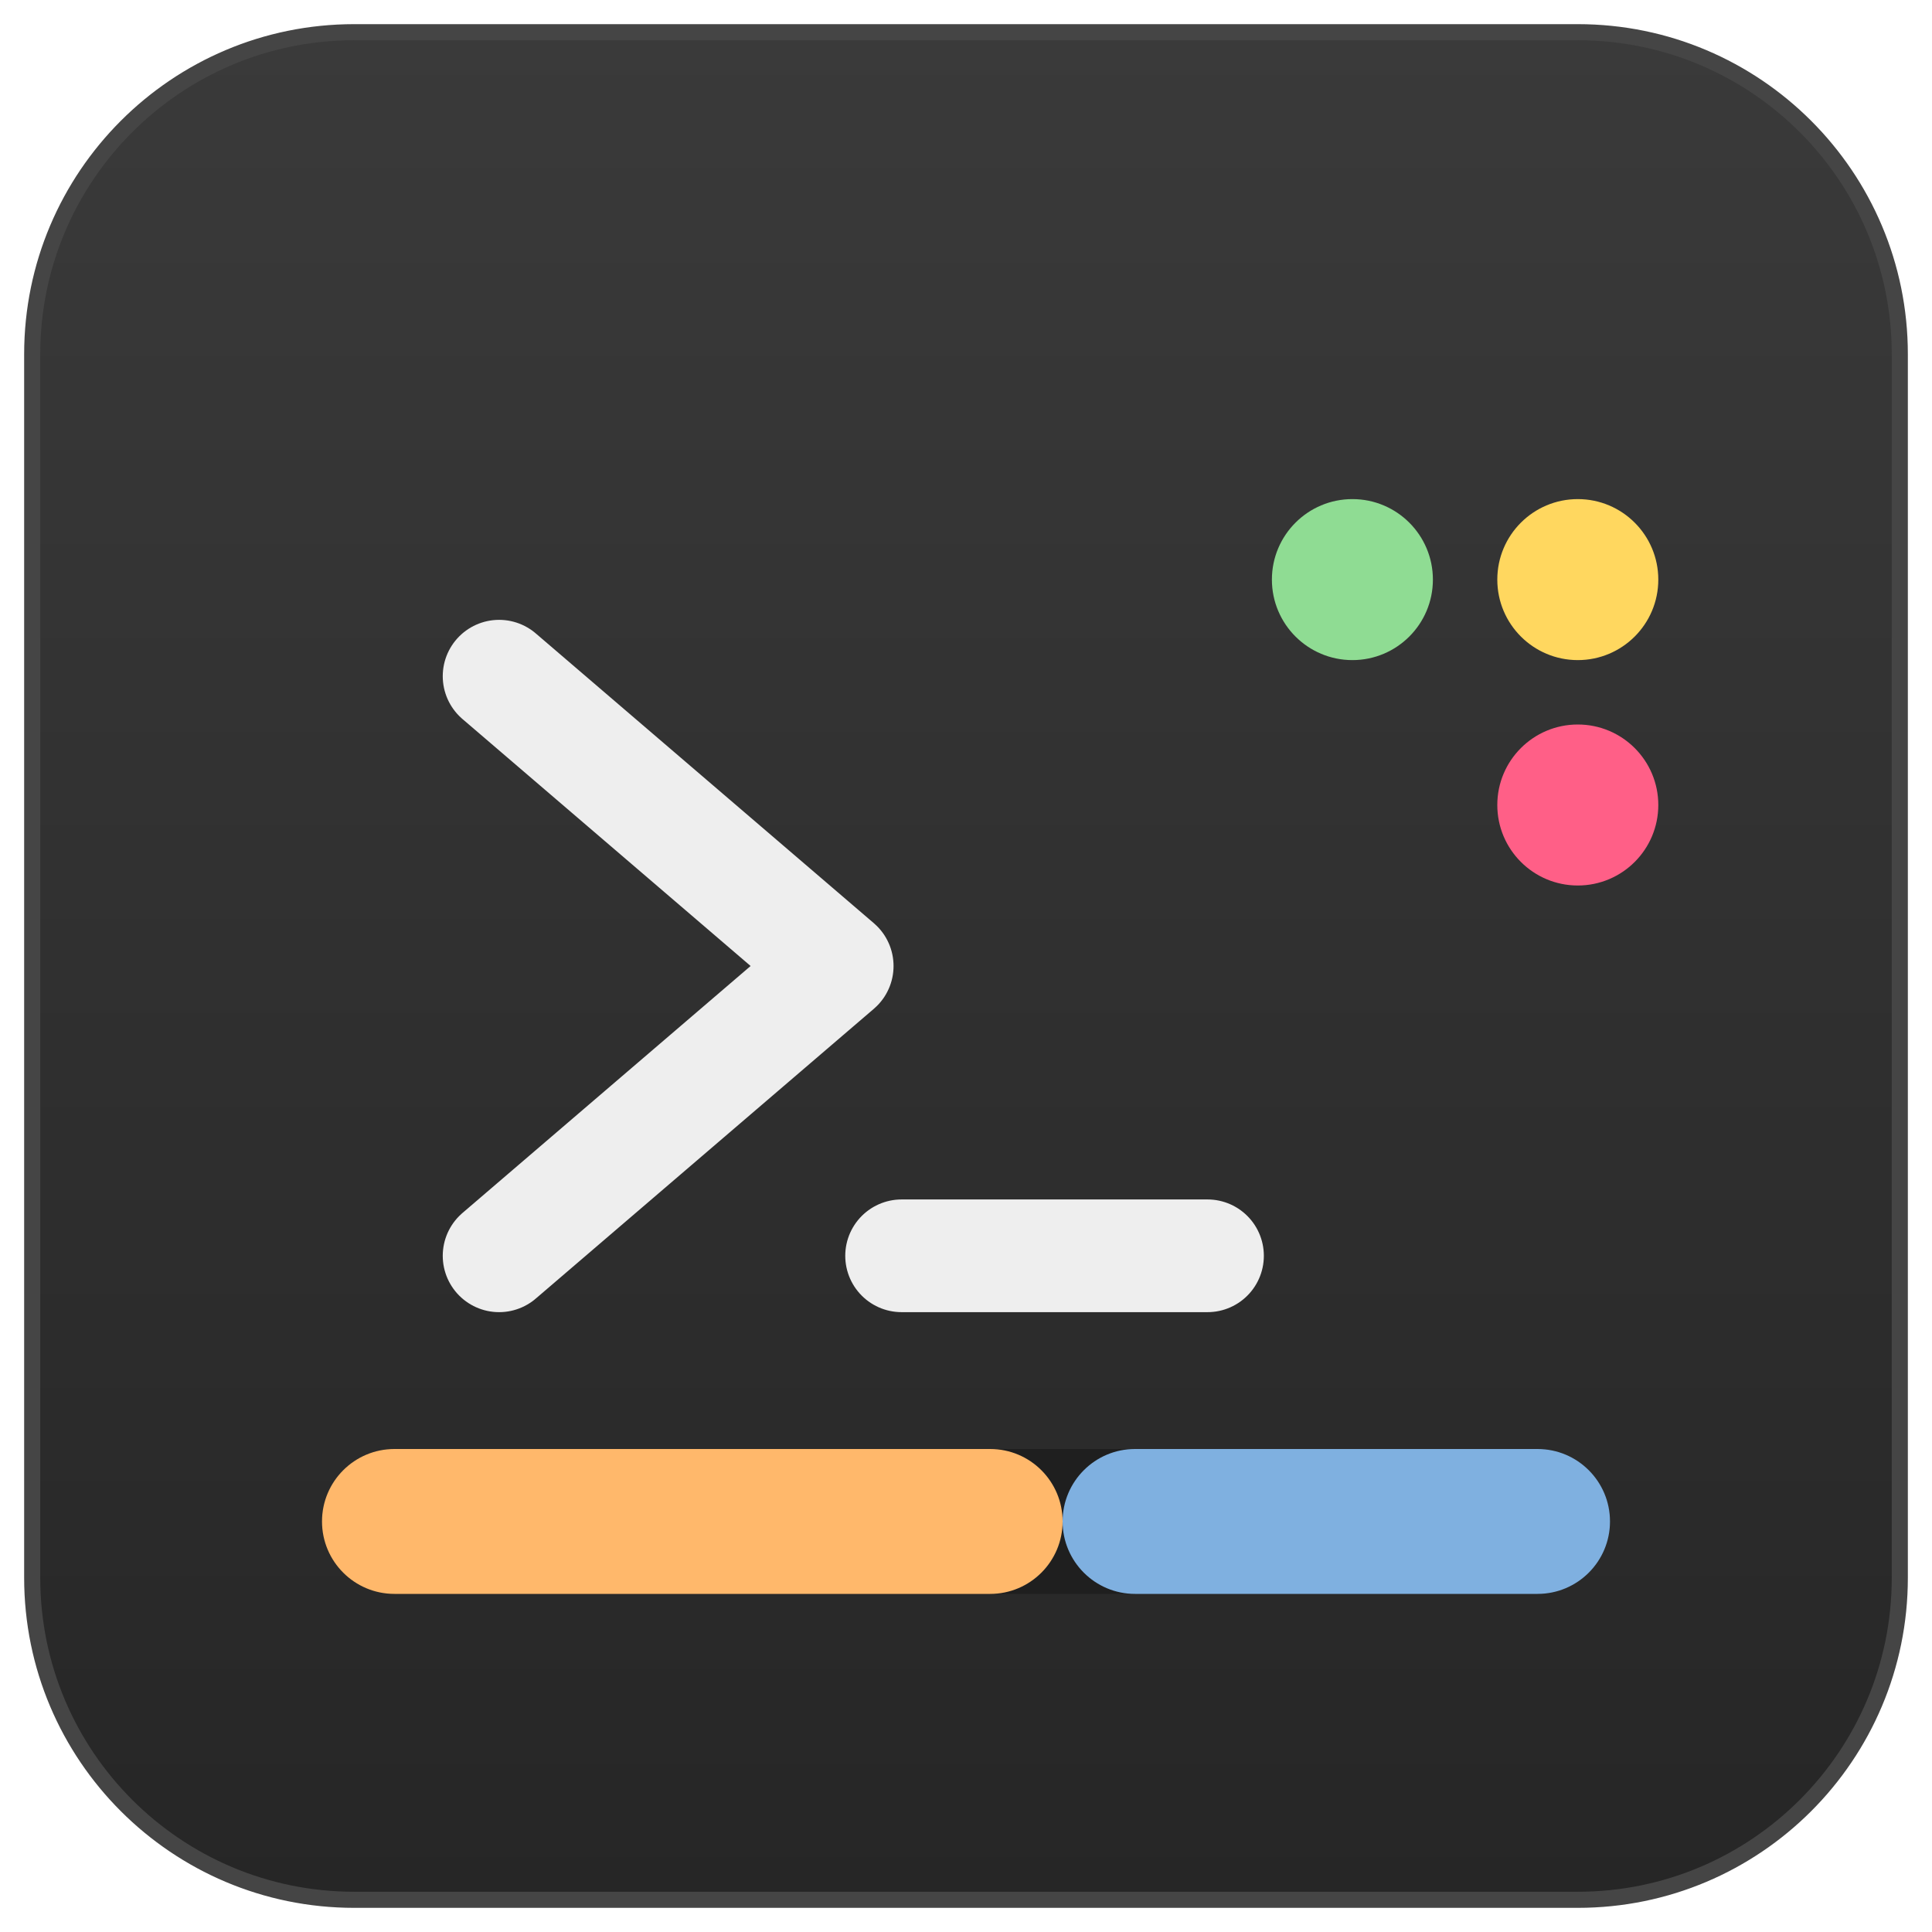
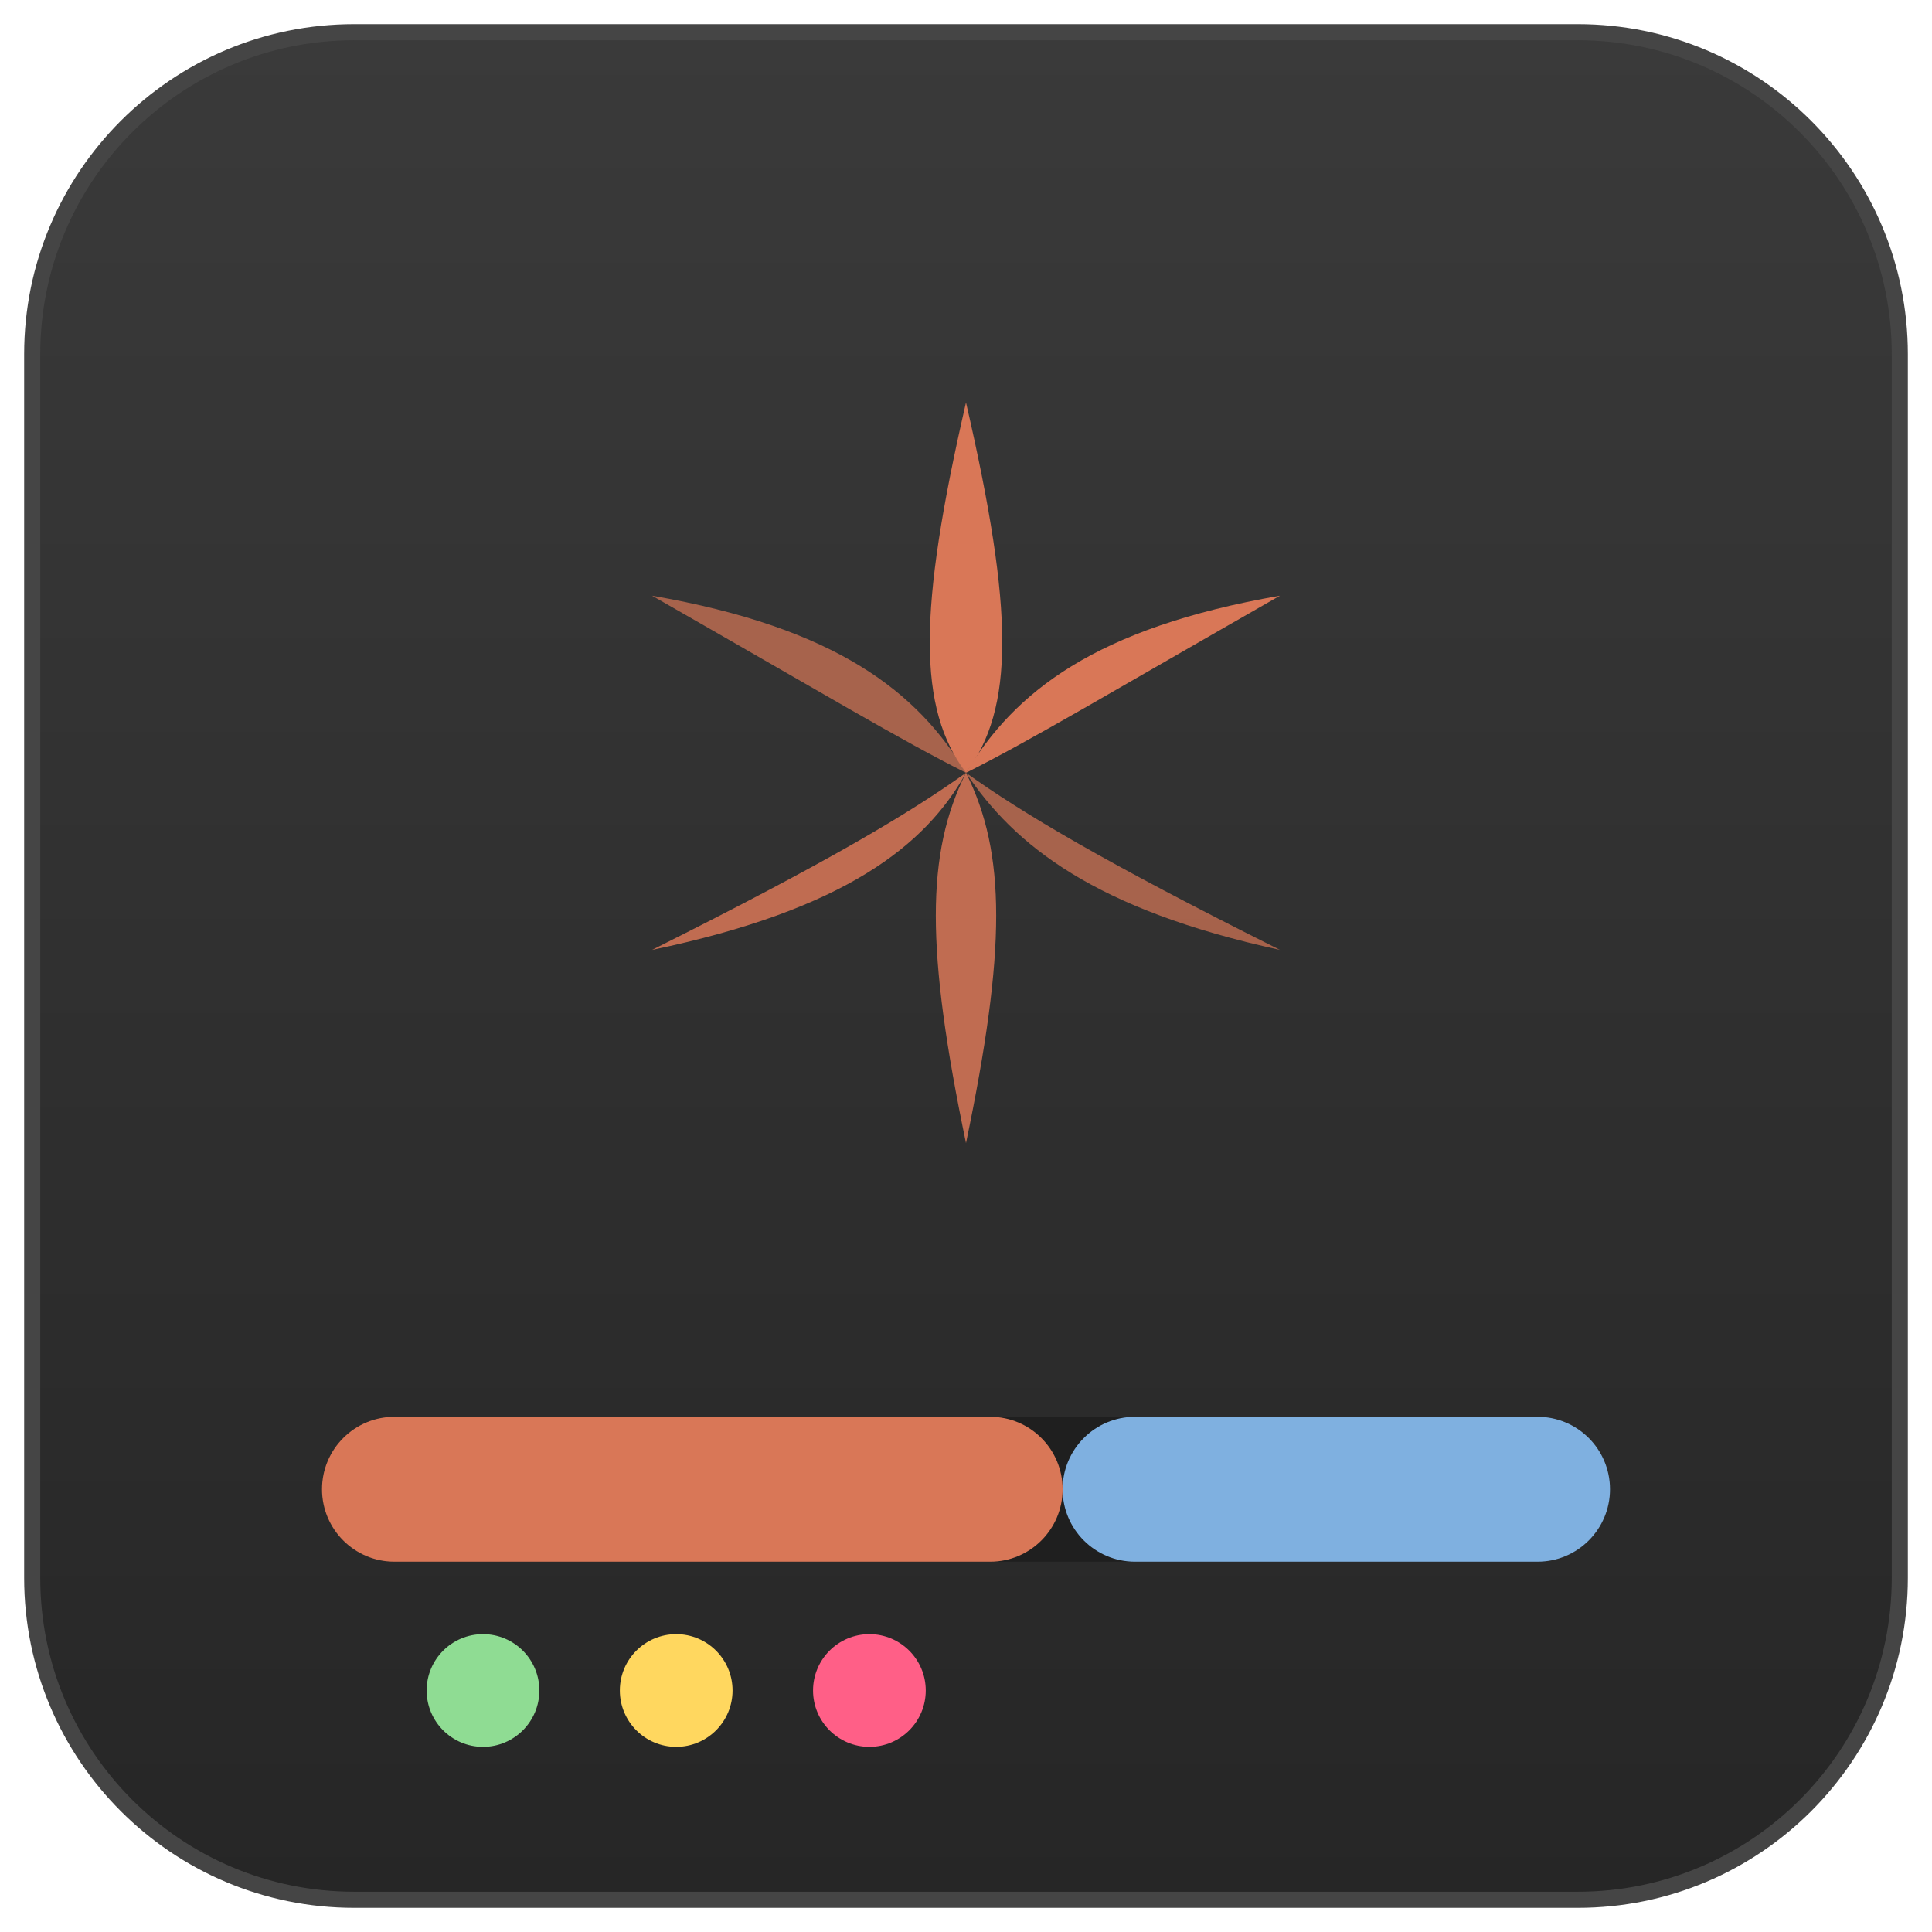
<svg xmlns="http://www.w3.org/2000/svg" viewBox="0 0 240 240" width="240" height="240" role="img" aria-label="claude-usage-indicator logo">
  <defs>
    <linearGradient id="bg" x1="0" y1="0" x2="0" y2="1">
      <stop offset="0" stop-color="#3a3a3a" />
      <stop offset="1" stop-color="#262626" />
    </linearGradient>
  </defs>
  <rect x="4" y="4" width="232" height="232" rx="40" fill="url(#bg)" />
  <rect x="4" y="4" width="232" height="232" rx="40" fill="none" stroke="#454545" stroke-width="2" />
-   <path d="M62 84 L104 120 L62 156" fill="none" stroke="#eeeeee" stroke-width="14" stroke-linecap="round" stroke-linejoin="round" />
-   <line x1="112" y1="156" x2="150" y2="156" stroke="#eeeeee" stroke-width="14" stroke-linecap="round" />
-   <g>
-     <rect x="40" y="180" width="160" height="18" rx="9" fill="#1f1f1f" />
-     <rect x="40" y="180" width="92" height="18" rx="9" fill="#ffb86b" />
-     <rect x="132" y="180" width="68" height="18" rx="9" fill="#7fb0e0" />
+   <g transform="translate(120,96)" fill="#D97757">
+     <path d="M0 -46 C 6 -20 6 -8 0 0 C -6 -8 -6 -20 0 -46 Z" />
+     <path d="M0 46 C 5 22 5 10 0 0 C -5 10 -5 22 0 46 Z" opacity="0.85" />
+     <path d="M39 -22 C 18 -10 8 -4 0 0 C 6 -10 16 -18 39 -22 Z" />
+     <path d="M-39 22 C -17 11 -7 5 0 0 C -5 9 -15 17 -39 22 Z" opacity="0.85" />
+     <path d="M39 22 C 17 11 7 5 0 0 C 6 9 16 17 39 22 Z" opacity="0.7" />
+     <path d="M-39 -22 C -18 -10 -8 -4 0 0 C -6 -10 -16 -18 -39 -22 Z" opacity="0.7" />
  </g>
-   <circle cx="168" cy="72" r="10" fill="#8fdc93" />
-   <circle cx="196" cy="72" r="10" fill="#ffd75f" />
-   <circle cx="196" cy="100" r="10" fill="#ff5f87" />
+   <rect x="40" y="176" width="160" height="18" rx="9" fill="#1f1f1f" />
+   <rect x="40" y="176" width="92" height="18" rx="9" fill="#D97757" />
+   <rect x="132" y="176" width="68" height="18" rx="9" fill="#7fb0e0" />
+   <circle cx="60" cy="210" r="7" fill="#8fdc93" />
+   <circle cx="84" cy="210" r="7" fill="#ffd75f" />
+   <circle cx="108" cy="210" r="7" fill="#ff5f87" />
</svg>
